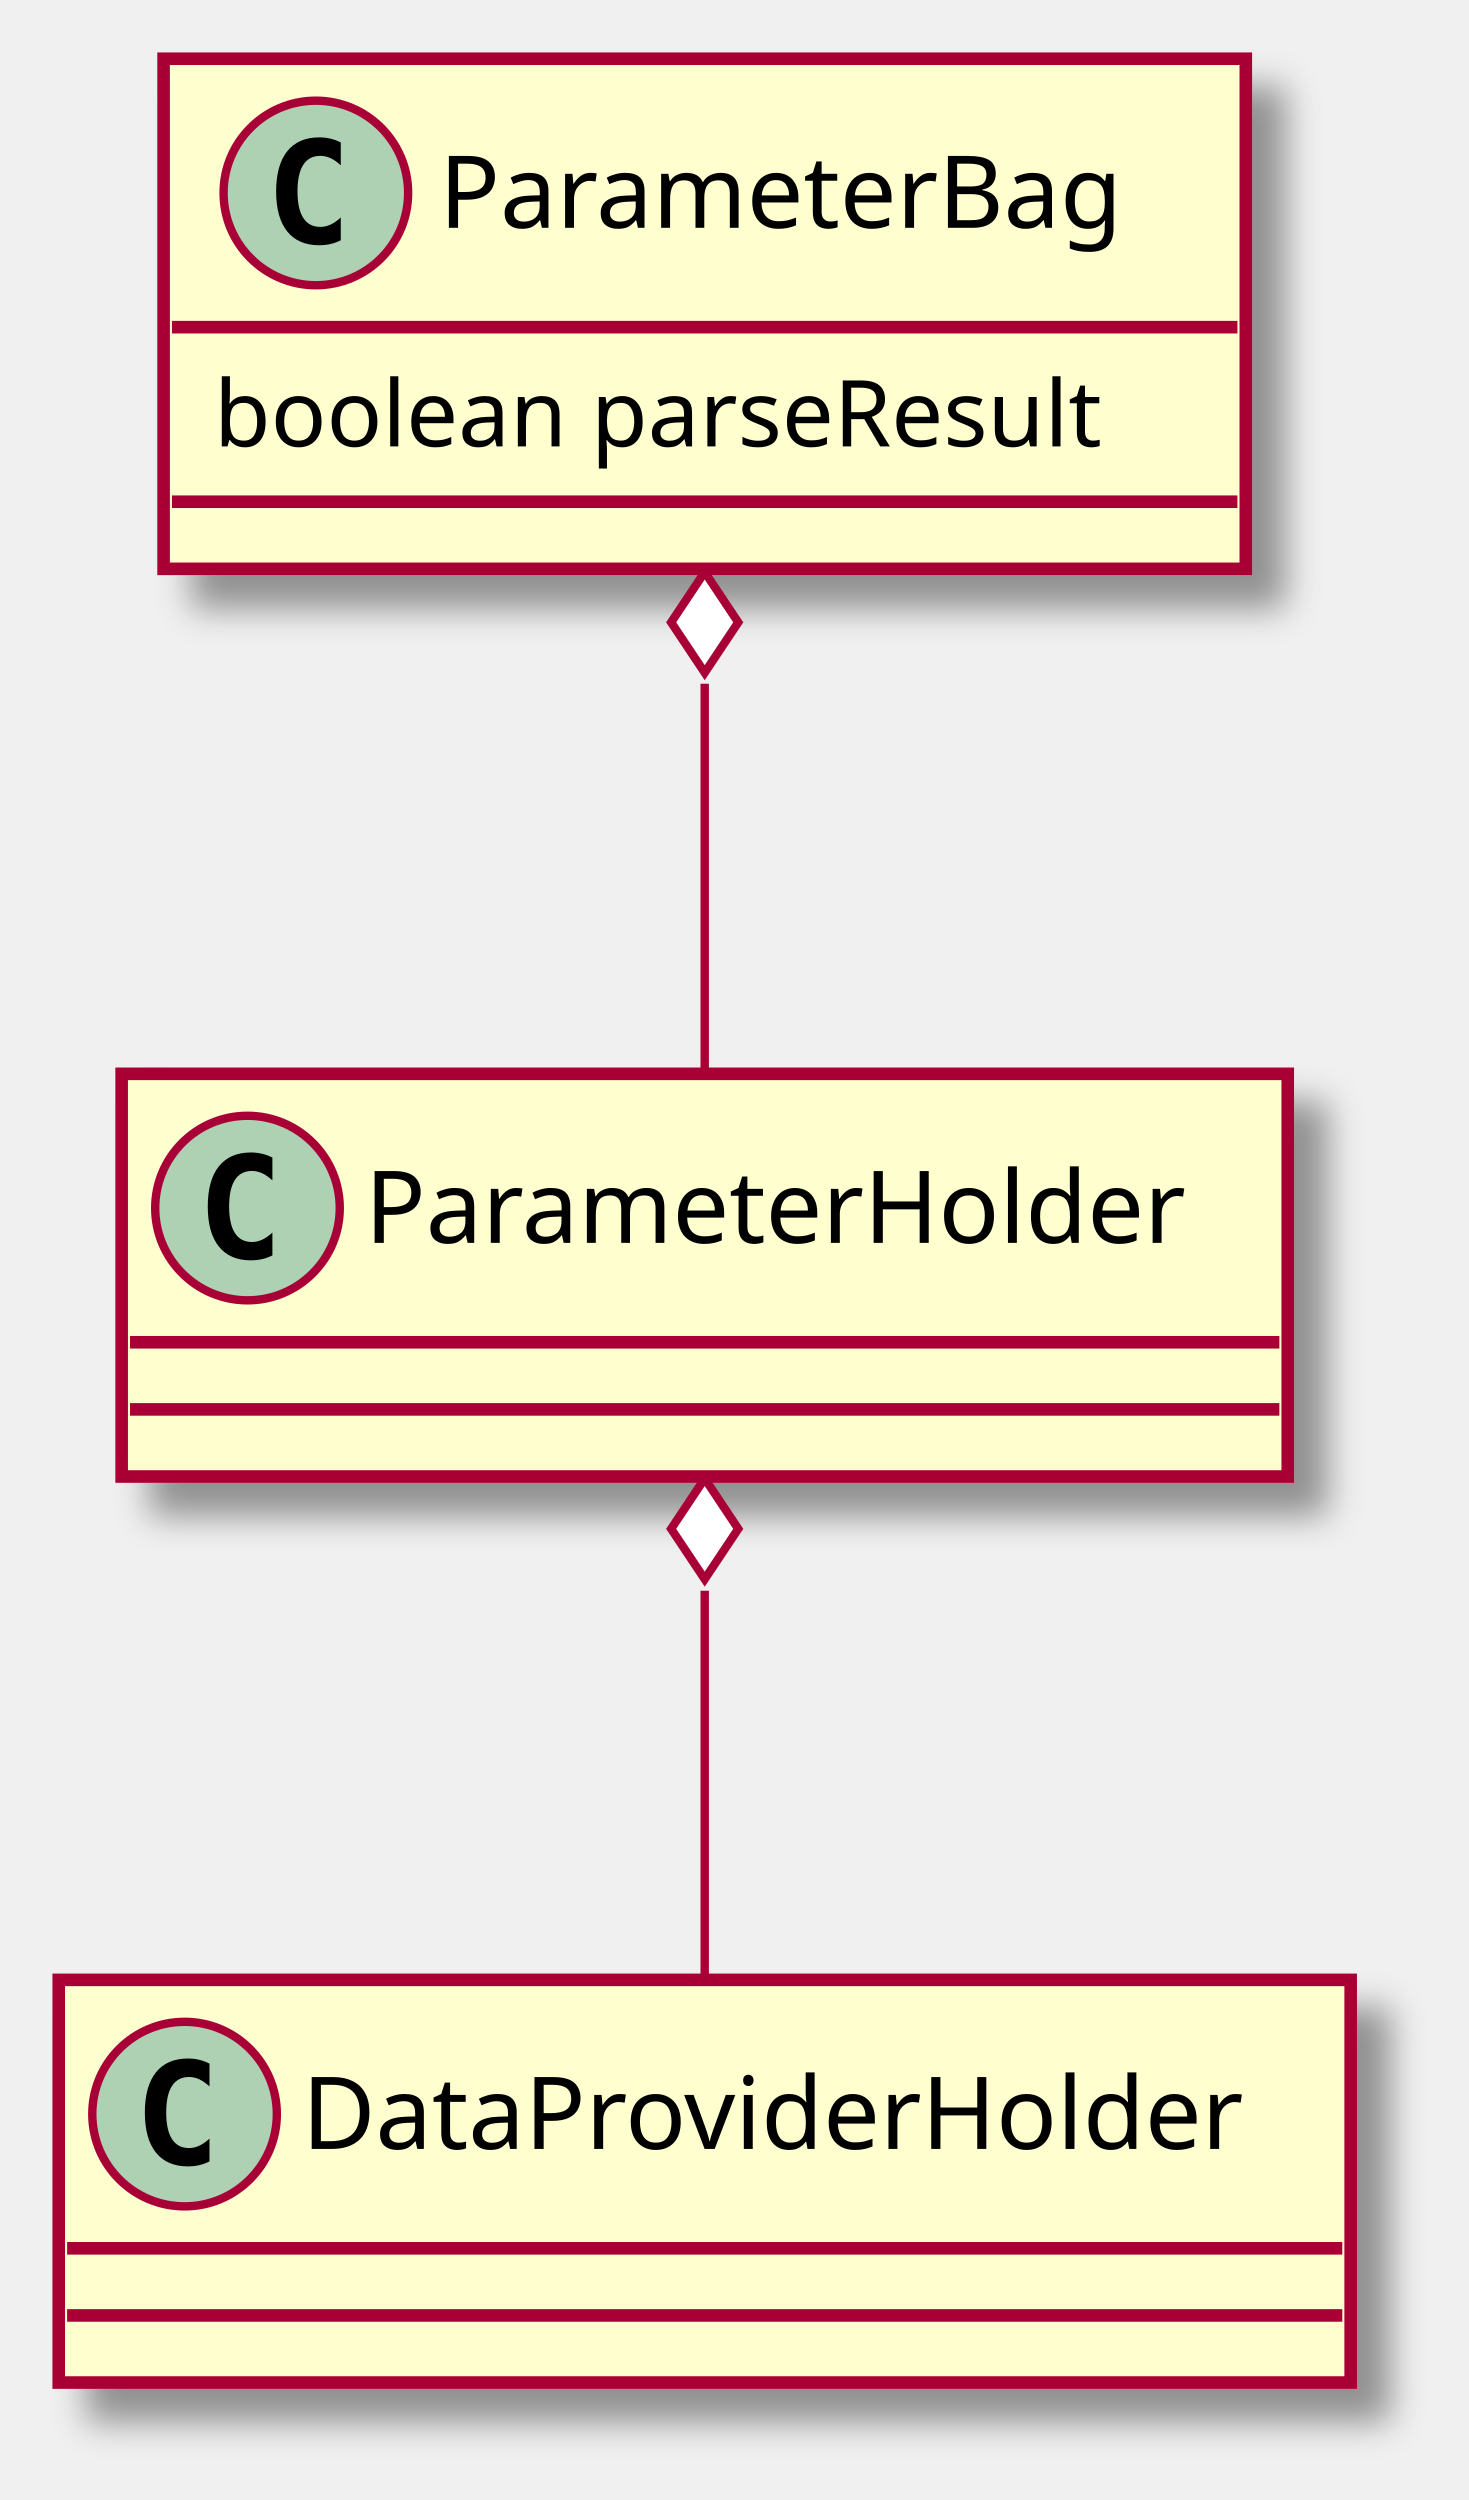
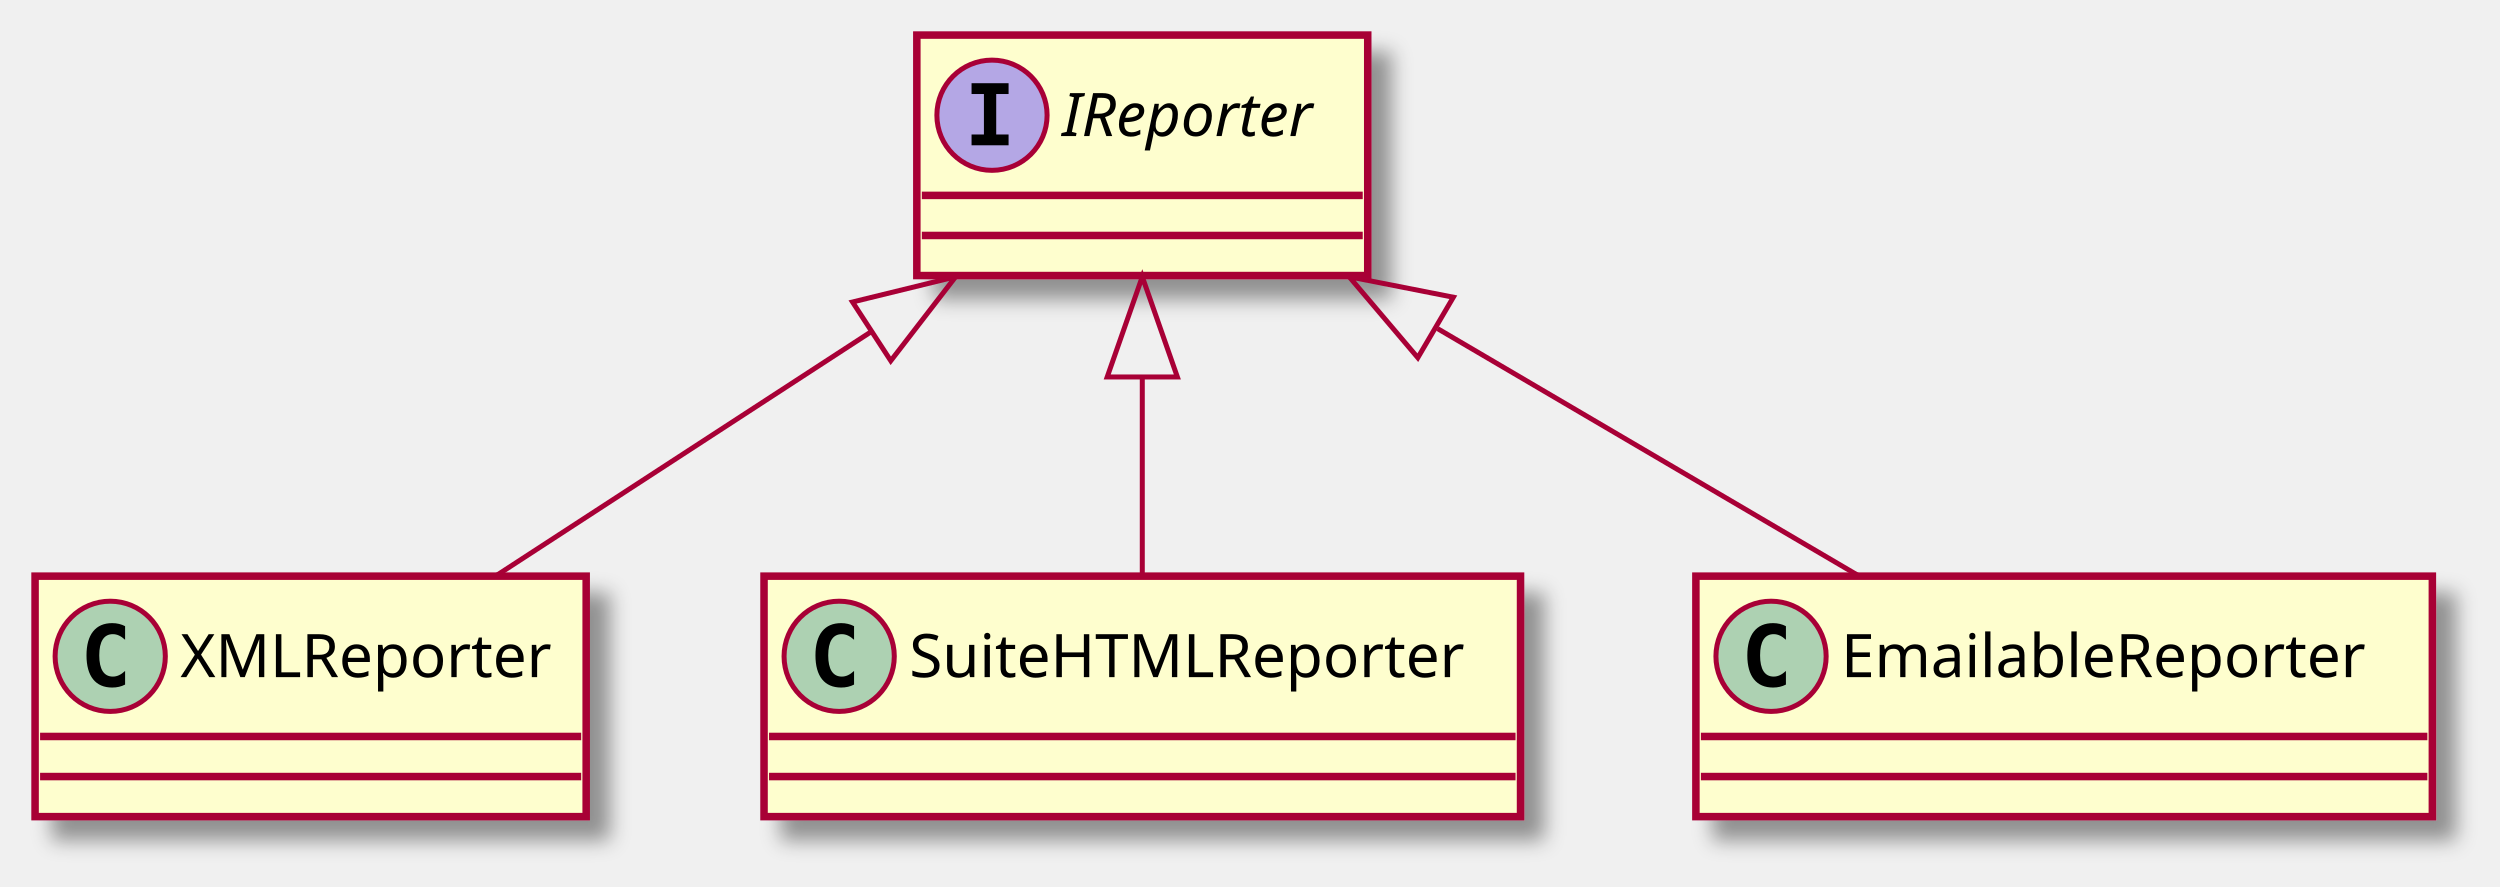
- <svg xmlns="http://www.w3.org/2000/svg" contentScriptType="application/ecmascript" contentStyleType="text/css" height="298px" preserveAspectRatio="none" style="width:175px;height:298px;" version="1.1" viewBox="0 0 175 298" width="175px" zoomAndPan="magnify">
+ <svg xmlns="http://www.w3.org/2000/svg" contentScriptType="application/ecmascript" contentStyleType="text/css" height="177px" preserveAspectRatio="none" style="width:499px;height:177px;" version="1.1" viewBox="0 0 499 177" width="499px" zoomAndPan="magnify">
  <defs>
-     <filter height="300%" id="f1cb7muui4c3m6" width="300%" x="-1" y="-1">
+     <filter height="300%" id="f1rbuwvst1vlk9" width="300%" x="-1" y="-1">
      <feGaussianBlur result="blurOut" stdDeviation="2.0" />
      <feColorMatrix in="blurOut" result="blurOut2" type="matrix" values="0 0 0 0 0 0 0 0 0 0 0 0 0 0 0 0 0 0 .4 0" />
      <feOffset dx="4.0" dy="4.0" in="blurOut2" result="blurOut3" />
      <feBlend in="SourceGraphic" in2="blurOut3" mode="normal" />
    </filter>
  </defs>
  <g>
-     <rect codeLine="1" fill="#FEFECE" filter="url(#f1cb7muui4c3m6)" height="60.805" id="ParameterBag" style="stroke:#A80036;stroke-width:1.5;" width="129" x="19.5" y="7" />
-     <ellipse cx="37.65" cy="23" fill="#ADD1B2" rx="11" ry="11" style="stroke:#A80036;stroke-width:1.0;" />
-     <path d="M40.619,28.641 Q40.041,28.938 39.4,29.086 Q38.759,29.234 38.056,29.234 Q35.556,29.234 34.236,27.586 Q32.916,25.938 32.916,22.812 Q32.916,19.688 34.236,18.031 Q35.556,16.375 38.056,16.375 Q38.759,16.375 39.408,16.531 Q40.056,16.688 40.619,16.984 L40.619,19.703 Q39.994,19.125 39.4,18.852 Q38.806,18.578 38.181,18.578 Q36.837,18.578 36.15,19.648 Q35.462,20.719 35.462,22.812 Q35.462,24.906 36.15,25.977 Q36.837,27.047 38.181,27.047 Q38.806,27.047 39.4,26.773 Q39.994,26.5 40.619,25.922 L40.619,28.641 Z " fill="#000000" />
-     <text fill="#000000" font-family="sans-serif" font-size="12" lengthAdjust="spacing" textLength="90" x="52.35" y="27.154">ParameterBag</text>
-     <line style="stroke:#A80036;stroke-width:1.5;" x1="20.5" x2="147.5" y1="39" y2="39" />
-     <text fill="#000000" font-family="sans-serif" font-size="11" lengthAdjust="spacing" textLength="117" x="25.5" y="53.21">boolean parseResult</text>
-     <line style="stroke:#A80036;stroke-width:1.5;" x1="20.5" x2="147.5" y1="59.805" y2="59.805" />
-     <rect fill="#FEFECE" filter="url(#f1cb7muui4c3m6)" height="48" id="ParameterHolder" style="stroke:#A80036;stroke-width:1.5;" width="139" x="14.5" y="128" />
-     <ellipse cx="29.5" cy="144" fill="#ADD1B2" rx="11" ry="11" style="stroke:#A80036;stroke-width:1.0;" />
-     <path d="M32.469,149.641 Q31.891,149.938 31.25,150.086 Q30.609,150.234 29.906,150.234 Q27.406,150.234 26.086,148.586 Q24.766,146.938 24.766,143.812 Q24.766,140.688 26.086,139.031 Q27.406,137.375 29.906,137.375 Q30.609,137.375 31.258,137.531 Q31.906,137.688 32.469,137.984 L32.469,140.703 Q31.844,140.125 31.25,139.852 Q30.656,139.578 30.031,139.578 Q28.688,139.578 28,140.648 Q27.312,141.719 27.312,143.812 Q27.312,145.906 28,146.977 Q28.688,148.047 30.031,148.047 Q30.656,148.047 31.25,147.773 Q31.844,147.5 32.469,146.922 L32.469,149.641 Z " fill="#000000" />
-     <text fill="#000000" font-family="sans-serif" font-size="12" lengthAdjust="spacing" textLength="107" x="43.5" y="148.154">ParameterHolder</text>
-     <line style="stroke:#A80036;stroke-width:1.5;" x1="15.5" x2="152.5" y1="160" y2="160" />
-     <line style="stroke:#A80036;stroke-width:1.5;" x1="15.5" x2="152.5" y1="168" y2="168" />
-     <rect fill="#FEFECE" filter="url(#f1cb7muui4c3m6)" height="48" id="DataProviderHolder" style="stroke:#A80036;stroke-width:1.5;" width="154" x="7" y="236" />
-     <ellipse cx="22" cy="252" fill="#ADD1B2" rx="11" ry="11" style="stroke:#A80036;stroke-width:1.0;" />
-     <path d="M24.969,257.641 Q24.391,257.938 23.75,258.086 Q23.109,258.234 22.406,258.234 Q19.906,258.234 18.586,256.586 Q17.266,254.938 17.266,251.812 Q17.266,248.688 18.586,247.031 Q19.906,245.375 22.406,245.375 Q23.109,245.375 23.758,245.531 Q24.406,245.688 24.969,245.984 L24.969,248.703 Q24.344,248.125 23.75,247.852 Q23.156,247.578 22.531,247.578 Q21.188,247.578 20.5,248.648 Q19.812,249.719 19.812,251.812 Q19.812,253.906 20.5,254.977 Q21.188,256.047 22.531,256.047 Q23.156,256.047 23.75,255.773 Q24.344,255.5 24.969,254.922 L24.969,257.641 Z " fill="#000000" />
-     <text fill="#000000" font-family="sans-serif" font-size="12" lengthAdjust="spacing" textLength="122" x="36" y="256.154">DataProviderHolder</text>
-     <line style="stroke:#A80036;stroke-width:1.5;" x1="8" x2="160" y1="268" y2="268" />
-     <line style="stroke:#A80036;stroke-width:1.5;" x1="8" x2="160" y1="276" y2="276" />
-     <path codeLine="4" d="M84,81.499 C84,97.21 84,114.329 84,127.763 " fill="none" id="ParameterBag-backto-ParameterHolder" style="stroke:#A80036;stroke-width:1.0;" />
-     <polygon fill="#FFFFFF" points="84,68.184,80,74.184,84,80.184,88,74.184,84,68.184" style="stroke:#A80036;stroke-width:1.0;" />
-     <path codeLine="5" d="M84,189.614 C84,204.953 84,222.24 84,235.844 " fill="none" id="ParameterHolder-backto-DataProviderHolder" style="stroke:#A80036;stroke-width:1.0;" />
-     <polygon fill="#FFFFFF" points="84,176.237,80,182.237,84,188.237,88,182.237,84,176.237" style="stroke:#A80036;stroke-width:1.0;" />
+     <rect codeLine="1" fill="#FEFECE" filter="url(#f1rbuwvst1vlk9)" height="48" id="IReporter" style="stroke:#A80036;stroke-width:1.5;" width="90" x="183" y="7" />
+     <ellipse cx="198" cy="23" fill="#B4A7E5" rx="11" ry="11" style="stroke:#A80036;stroke-width:1.0;" />
+     <path d="M193.922,18.766 L193.922,16.609 L201.312,16.609 L201.312,18.766 L198.844,18.766 L198.844,26.844 L201.312,26.844 L201.312,29 L193.922,29 L193.922,26.844 L196.391,26.844 L196.391,18.766 L193.922,18.766 Z " fill="#000000" />
+     <text fill="#000000" font-family="sans-serif" font-size="12" font-style="italic" lengthAdjust="spacing" textLength="58" x="212" y="27.154">IReporter</text>
+     <line style="stroke:#A80036;stroke-width:1.5;" x1="184" x2="272" y1="39" y2="39" />
+     <line style="stroke:#A80036;stroke-width:1.5;" x1="184" x2="272" y1="47" y2="47" />
+     <rect codeLine="2" fill="#FEFECE" filter="url(#f1rbuwvst1vlk9)" height="48" id="XMLReporter" style="stroke:#A80036;stroke-width:1.5;" width="110" x="7" y="115" />
+     <ellipse cx="22" cy="131" fill="#ADD1B2" rx="11" ry="11" style="stroke:#A80036;stroke-width:1.0;" />
+     <path d="M24.969,136.641 Q24.391,136.938 23.75,137.086 Q23.109,137.234 22.406,137.234 Q19.906,137.234 18.586,135.586 Q17.266,133.938 17.266,130.812 Q17.266,127.688 18.586,126.031 Q19.906,124.375 22.406,124.375 Q23.109,124.375 23.758,124.531 Q24.406,124.688 24.969,124.984 L24.969,127.703 Q24.344,127.125 23.75,126.852 Q23.156,126.578 22.531,126.578 Q21.188,126.578 20.5,127.648 Q19.812,128.719 19.812,130.812 Q19.812,132.906 20.5,133.977 Q21.188,135.047 22.531,135.047 Q23.156,135.047 23.75,134.773 Q24.344,134.5 24.969,133.922 L24.969,136.641 Z " fill="#000000" />
+     <text fill="#000000" font-family="sans-serif" font-size="12" lengthAdjust="spacing" textLength="78" x="36" y="135.154">XMLReporter</text>
+     <line style="stroke:#A80036;stroke-width:1.5;" x1="8" x2="116" y1="147" y2="147" />
+     <line style="stroke:#A80036;stroke-width:1.5;" x1="8" x2="116" y1="155" y2="155" />
+     <rect codeLine="3" fill="#FEFECE" filter="url(#f1rbuwvst1vlk9)" height="48" id="SuiteHTMLReporter" style="stroke:#A80036;stroke-width:1.5;" width="151" x="152.5" y="115" />
+     <ellipse cx="167.5" cy="131" fill="#ADD1B2" rx="11" ry="11" style="stroke:#A80036;stroke-width:1.0;" />
+     <path d="M170.469,136.641 Q169.891,136.938 169.25,137.086 Q168.609,137.234 167.906,137.234 Q165.406,137.234 164.086,135.586 Q162.766,133.938 162.766,130.812 Q162.766,127.688 164.086,126.031 Q165.406,124.375 167.906,124.375 Q168.609,124.375 169.258,124.531 Q169.906,124.688 170.469,124.984 L170.469,127.703 Q169.844,127.125 169.25,126.852 Q168.656,126.578 168.031,126.578 Q166.688,126.578 166,127.648 Q165.312,128.719 165.312,130.812 Q165.312,132.906 166,133.977 Q166.688,135.047 168.031,135.047 Q168.656,135.047 169.25,134.773 Q169.844,134.5 170.469,133.922 L170.469,136.641 Z " fill="#000000" />
+     <text fill="#000000" font-family="sans-serif" font-size="12" lengthAdjust="spacing" textLength="119" x="181.5" y="135.154">SuiteHTMLReporter</text>
+     <line style="stroke:#A80036;stroke-width:1.5;" x1="153.5" x2="302.5" y1="147" y2="147" />
+     <line style="stroke:#A80036;stroke-width:1.5;" x1="153.5" x2="302.5" y1="155" y2="155" />
+     <rect codeLine="4" fill="#FEFECE" filter="url(#f1rbuwvst1vlk9)" height="48" id="EmailableReporter" style="stroke:#A80036;stroke-width:1.5;" width="147" x="338.5" y="115" />
+     <ellipse cx="353.5" cy="131" fill="#ADD1B2" rx="11" ry="11" style="stroke:#A80036;stroke-width:1.0;" />
+     <path d="M356.469,136.641 Q355.891,136.938 355.25,137.086 Q354.609,137.234 353.906,137.234 Q351.406,137.234 350.086,135.586 Q348.766,133.938 348.766,130.812 Q348.766,127.688 350.086,126.031 Q351.406,124.375 353.906,124.375 Q354.609,124.375 355.258,124.531 Q355.906,124.688 356.469,124.984 L356.469,127.703 Q355.844,127.125 355.25,126.852 Q354.656,126.578 354.031,126.578 Q352.688,126.578 352,127.648 Q351.312,128.719 351.312,130.812 Q351.312,132.906 352,133.977 Q352.688,135.047 354.031,135.047 Q354.656,135.047 355.25,134.773 Q355.844,134.5 356.469,133.922 L356.469,136.641 Z " fill="#000000" />
+     <text fill="#000000" font-family="sans-serif" font-size="12" lengthAdjust="spacing" textLength="115" x="367.5" y="135.154">EmailableReporter</text>
+     <line style="stroke:#A80036;stroke-width:1.5;" x1="339.5" x2="484.5" y1="147" y2="147" />
+     <line style="stroke:#A80036;stroke-width:1.5;" x1="339.5" x2="484.5" y1="155" y2="155" />
+     <path d="M173.769,66.283 C149.335,82.18 121.105,100.546 99.129,114.844 " fill="none" id="IReporter-backto-XMLReporter" style="stroke:#A80036;stroke-width:1.0;" />
+     <polygon fill="none" points="170.165,60.277,190.746,55.237,177.799,72.012,170.165,60.277" style="stroke:#A80036;stroke-width:1.0;" />
+     <path d="M228,75.291 C228,88.817 228,103.183 228,114.844 " fill="none" id="IReporter-backto-SuiteHTMLReporter" style="stroke:#A80036;stroke-width:1.0;" />
+     <polygon fill="none" points="221,75.237,228,55.237,235,75.237,221,75.237" style="stroke:#A80036;stroke-width:1.0;" />
+     <path d="M286.931,65.59 C314.282,81.644 346.131,100.338 370.845,114.844 " fill="none" id="IReporter-backto-EmailableReporter" style="stroke:#A80036;stroke-width:1.0;" />
+     <polygon fill="none" points="282.998,71.398,269.293,55.237,290.085,59.325,282.998,71.398" style="stroke:#A80036;stroke-width:1.0;" />
  </g>
</svg>
